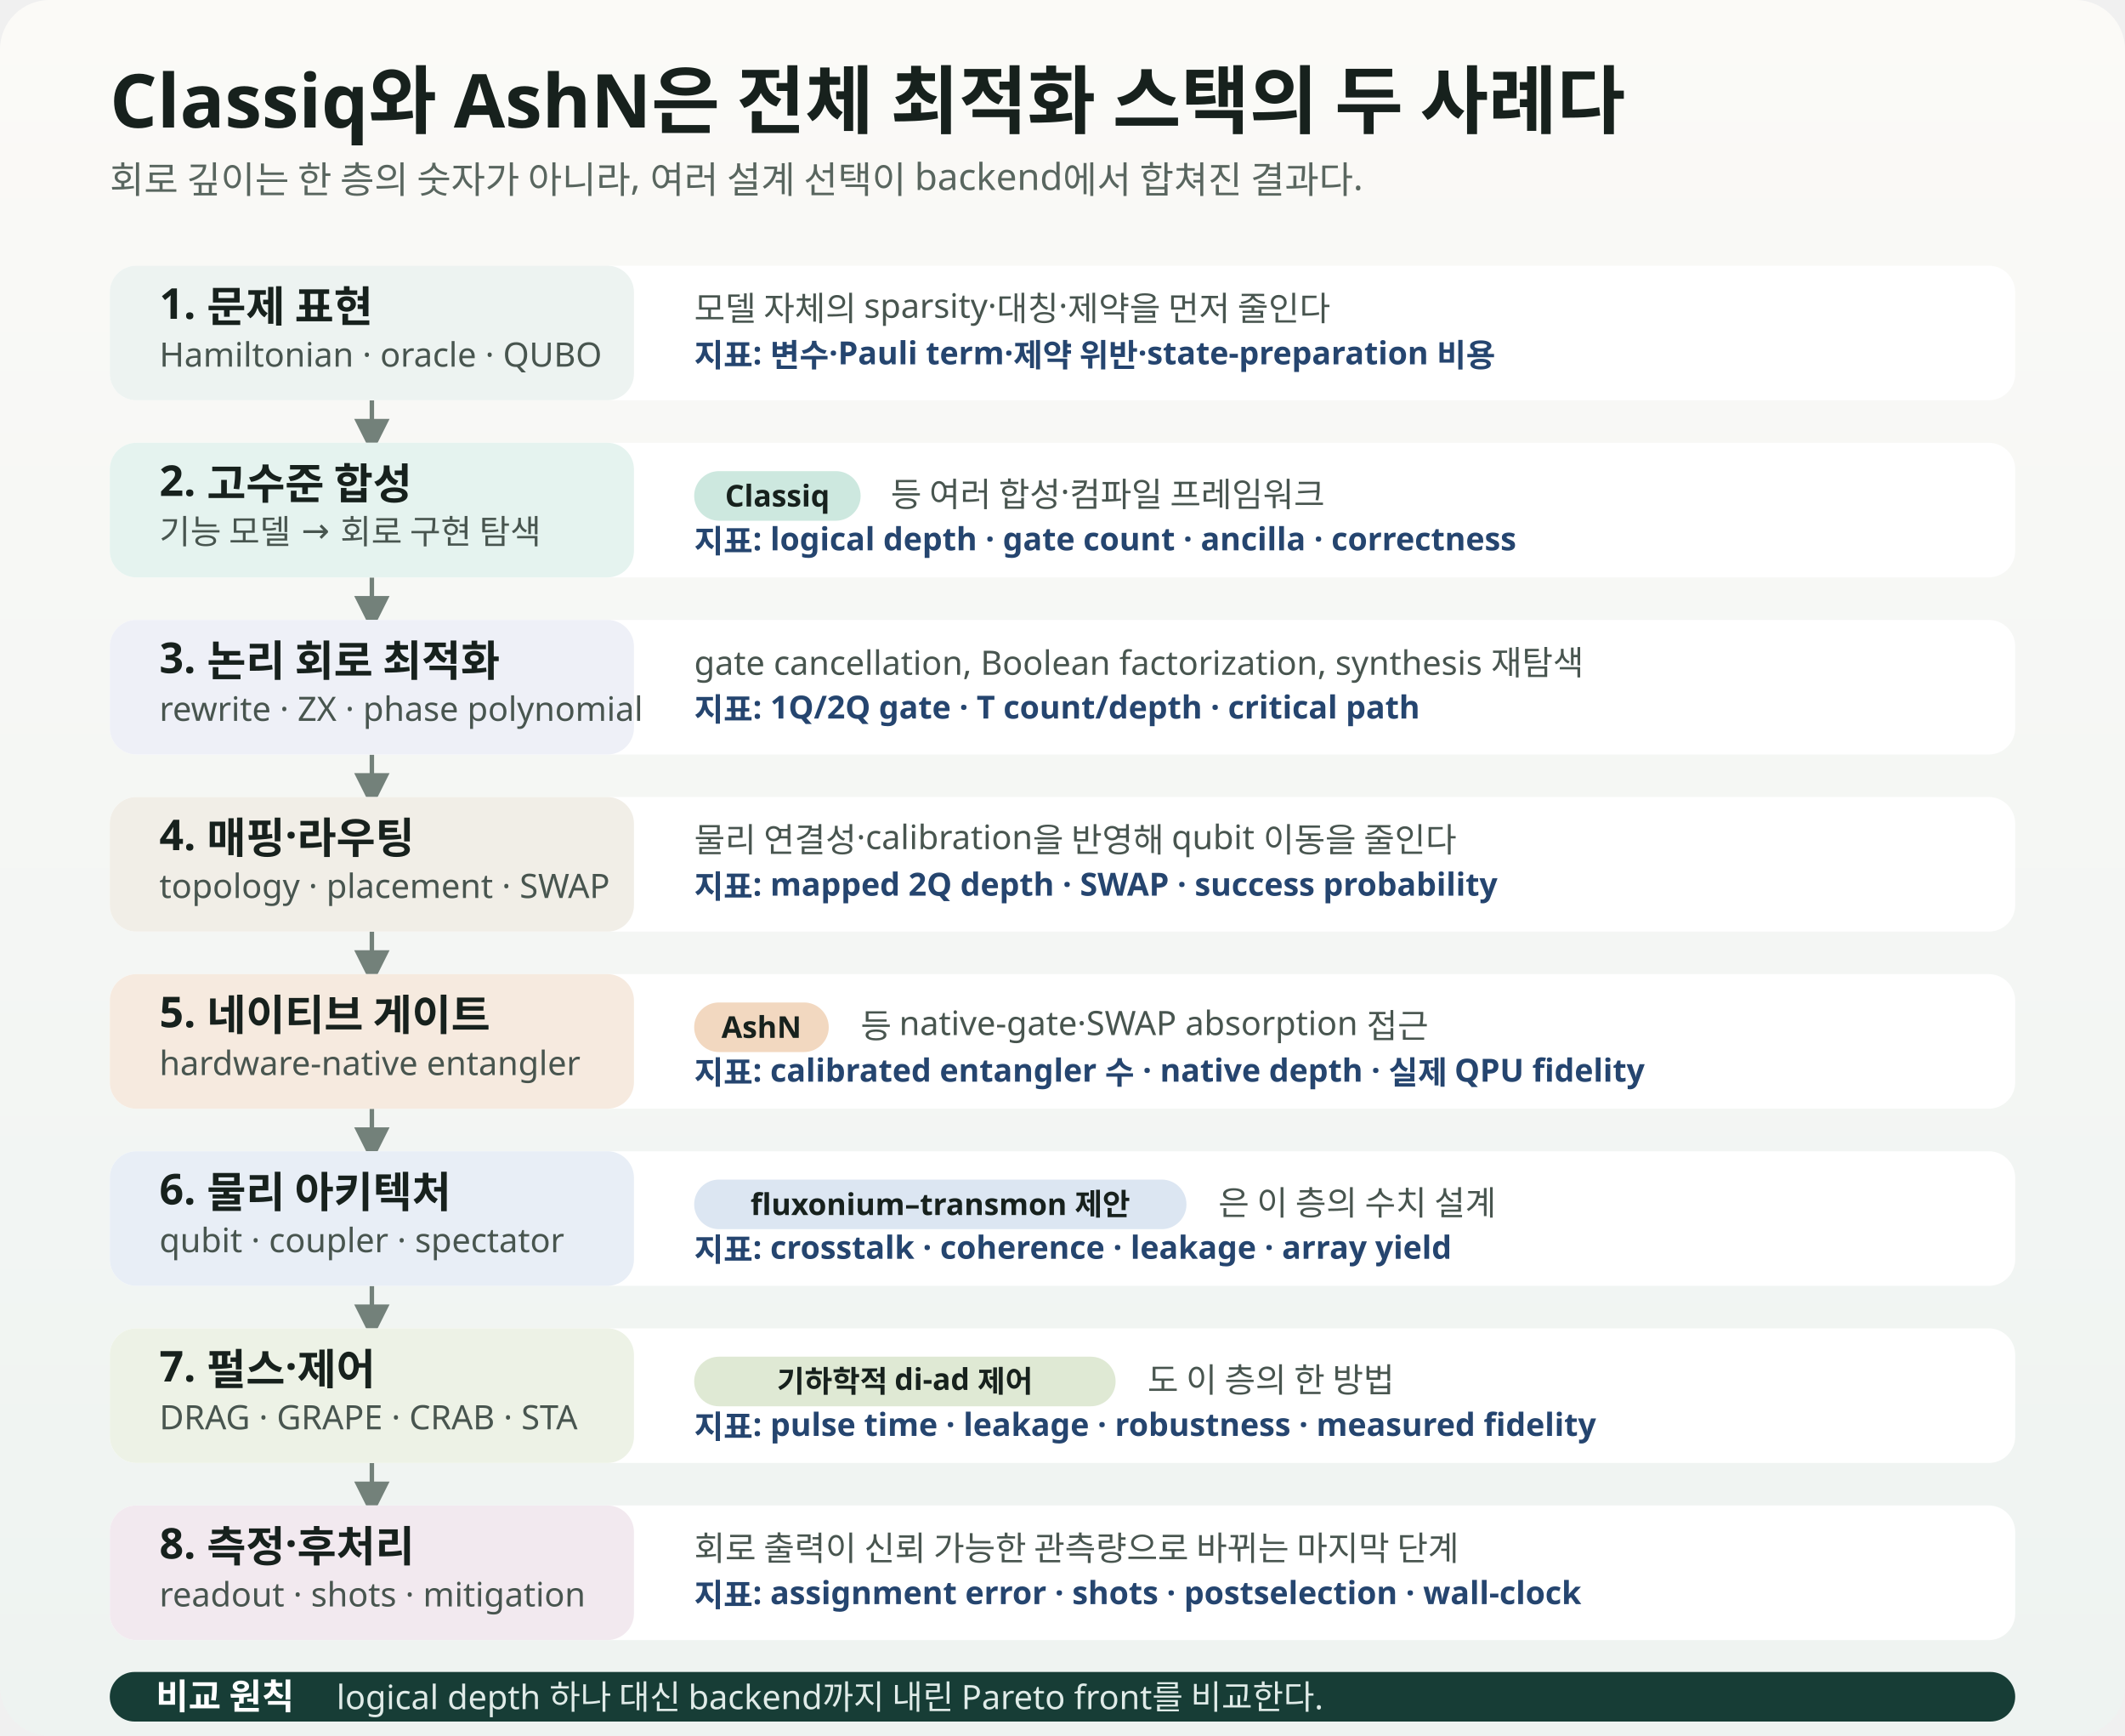
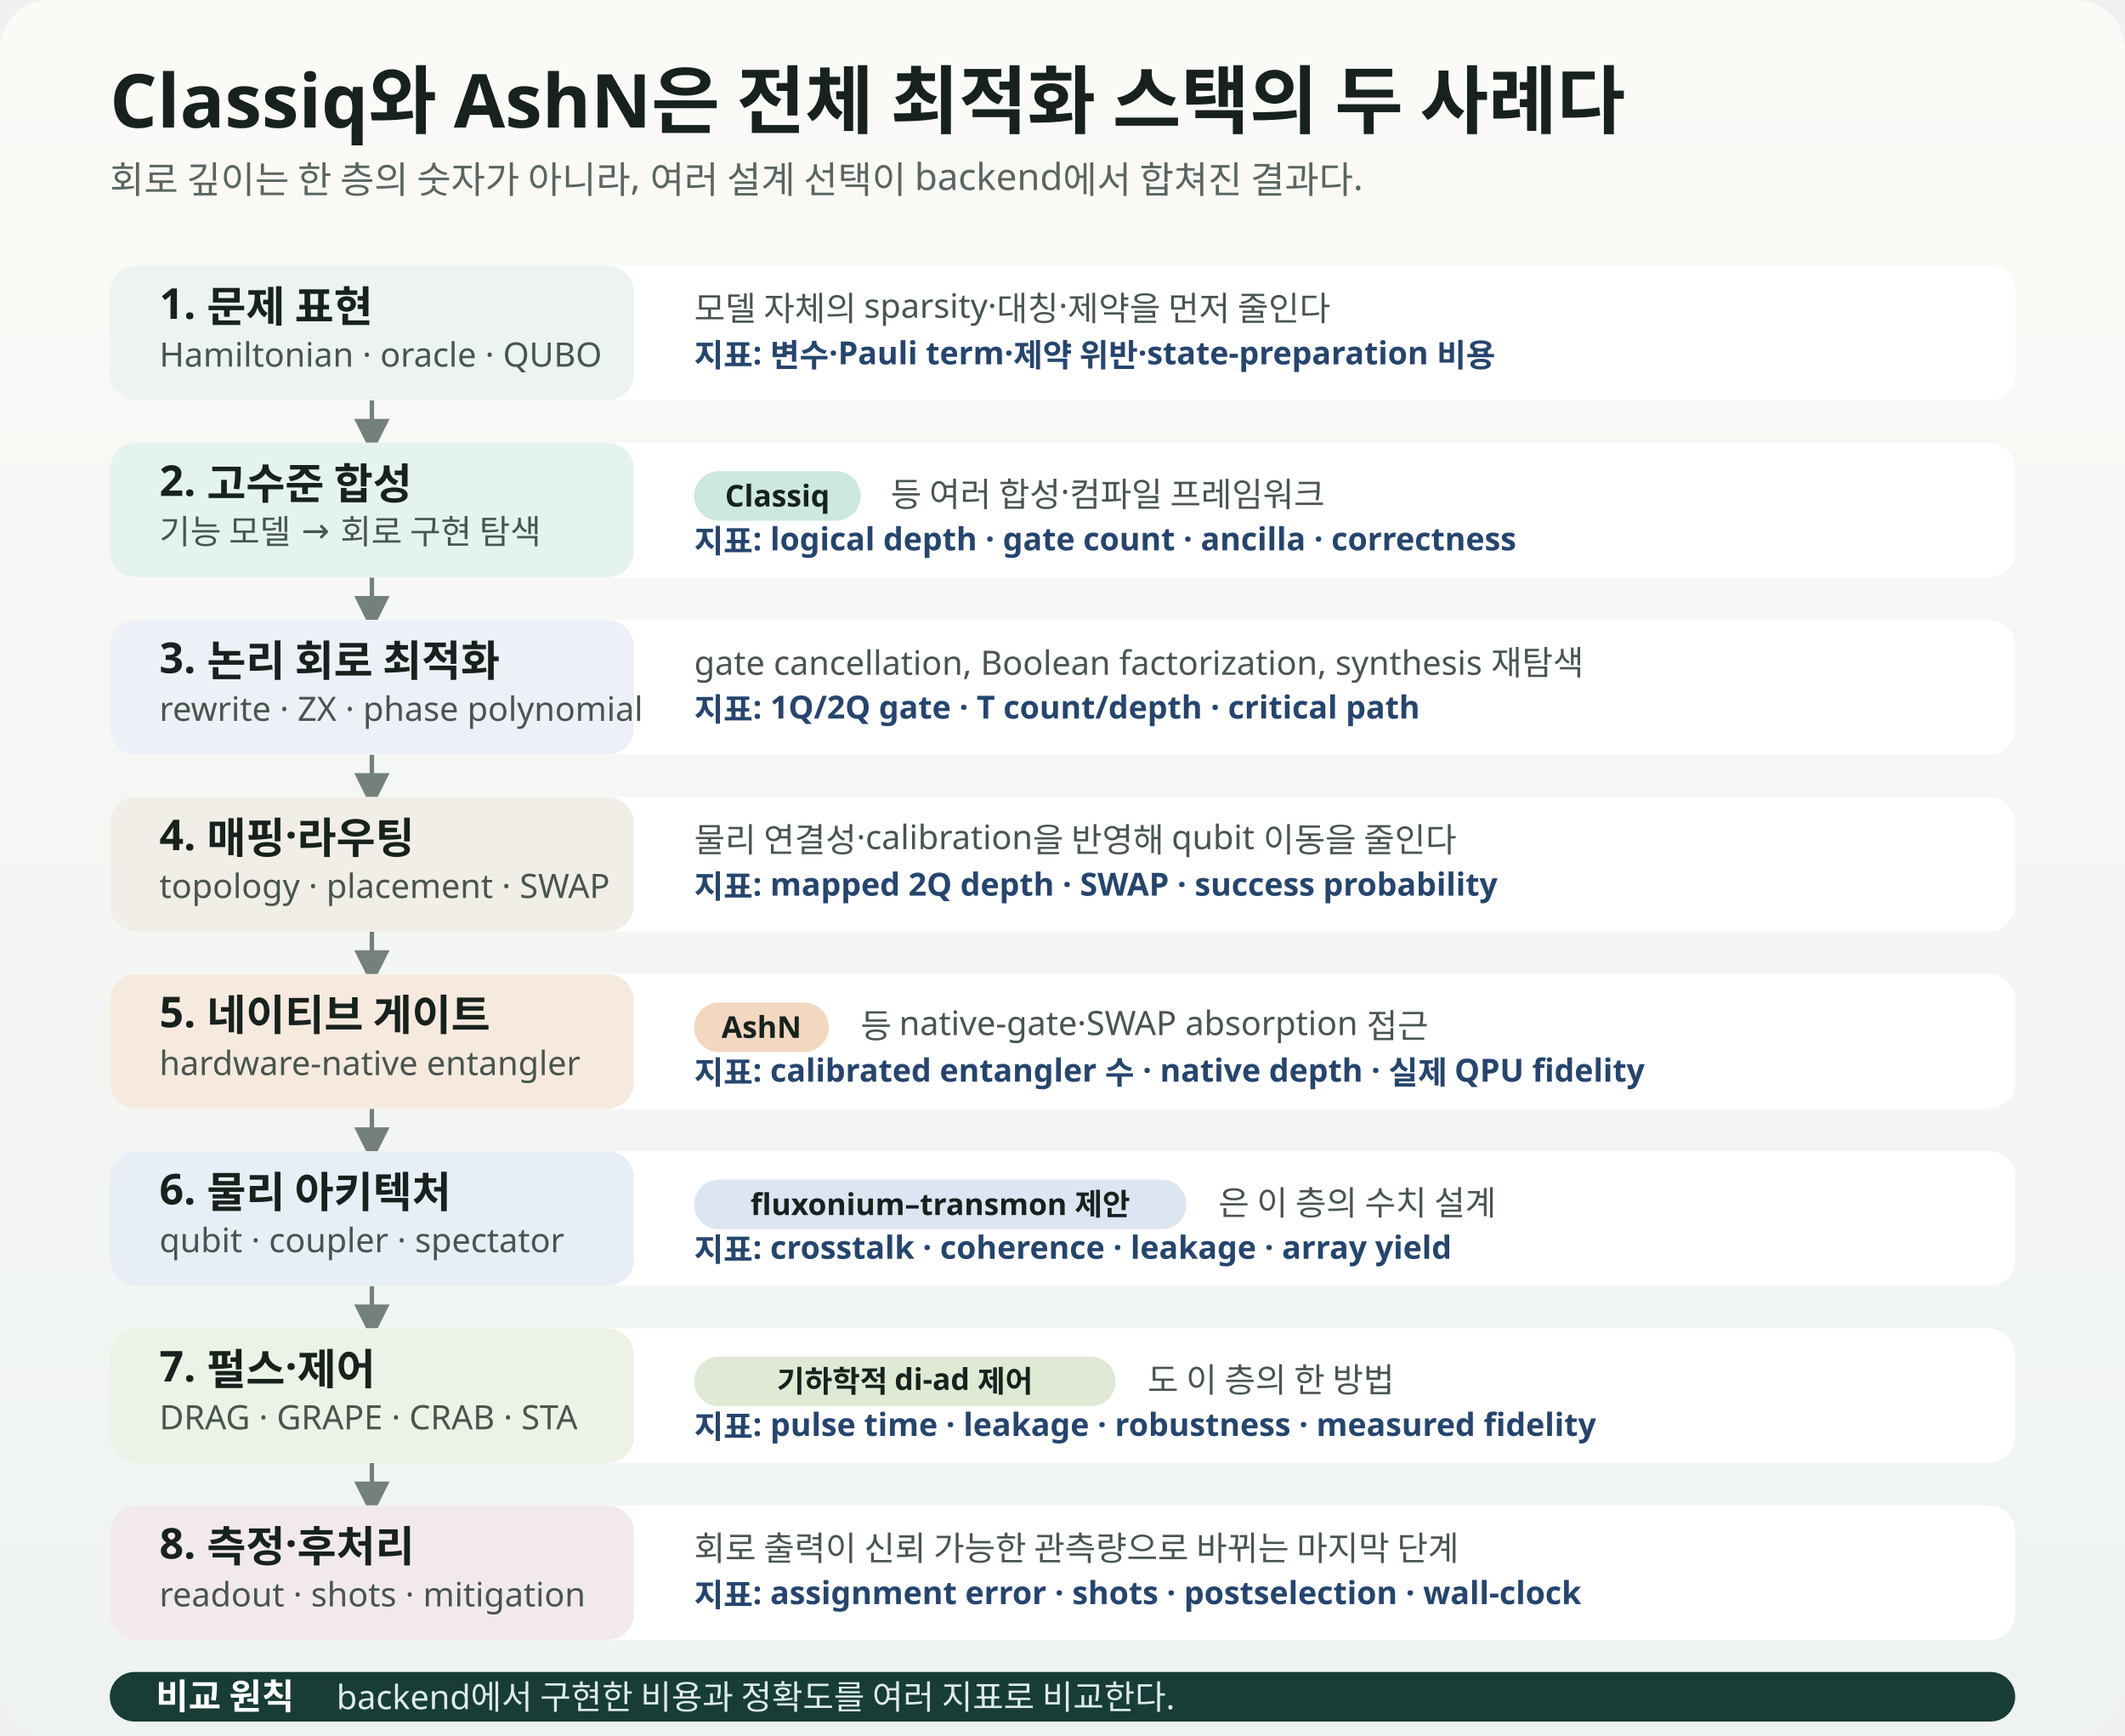
<svg xmlns="http://www.w3.org/2000/svg" width="1200" height="980" viewBox="0 0 1200 980" role="img" aria-labelledby="title desc">
  <defs>
    <linearGradient id="bg" x1="0" y1="0" x2="0" y2="1">
      <stop offset="0" stop-color="#fbfaf7" />
      <stop offset="1" stop-color="#eef3f1" />
    </linearGradient>
    <marker id="arrow" markerWidth="8" markerHeight="8" refX="7" refY="4" orient="auto">
      <path d="M0,0 L8,4 L0,8 Z" fill="#73817a" />
    </marker>
    <style>
      text { font-family: "Noto Sans KR", "Apple SD Gothic Neo", "Malgun Gothic", sans-serif; fill: #17211d; }
      .title { font-size: 42px; font-weight: 700; }
      .subtitle { font-size: 21px; fill: #59665f; }
      .stage { font-size: 24px; font-weight: 700; }
      .examples { font-size: 19px; fill: #48554f; }
      .metric { font-size: 18px; font-weight: 600; fill: #25456f; }
      .tag { font-size: 17px; font-weight: 700; }
      .foot { font-size: 19px; fill: #e0ebe8; }
      .footstrong { font-size: 20px; font-weight: 700; fill: #ffffff; }
    </style>
  </defs>
  <rect width="1200" height="980" rx="28" fill="url(#bg)" />
  <text x="62" y="72" class="title">Classiq와 AshN은 전체 최적화 스택의 두 사례다</text>
  <text x="62" y="109" class="subtitle">회로 깊이는 한 층의 숫자가 아니라, 여러 설계 선택이 backend에서 합쳐진 결과다.</text>
  <g stroke="#73817a" stroke-width="2.5" fill="none" marker-end="url(#arrow)">
    <path d="M210 226 V254" />
    <path d="M210 326 V354" />
    <path d="M210 426 V454" />
    <path d="M210 526 V554" />
    <path d="M210 626 V654" />
    <path d="M210 726 V754" />
    <path d="M210 826 V854" />
  </g>
  <g>
    <rect x="62" y="150" width="1076" height="76" rx="15" fill="#ffffff" />
    <rect x="62" y="150" width="296" height="76" rx="15" fill="#edf3f1" />
    <text x="90" y="180" class="stage">1. 문제 표현</text>
    <text x="90" y="207" class="examples">Hamiltonian · oracle · QUBO</text>
    <text x="392" y="181" class="examples">모델 자체의 sparsity·대칭·제약을 먼저 줄인다</text>
    <text x="392" y="207" class="metric">지표: 변수·Pauli term·제약 위반·state-preparation 비용</text>
    <rect x="62" y="250" width="1076" height="76" rx="15" fill="#ffffff" />
    <rect x="62" y="250" width="296" height="76" rx="15" fill="#e5f3ef" />
    <text x="90" y="280" class="stage">2. 고수준 합성</text>
    <text x="90" y="307" class="examples">기능 모델 → 회로 구현 탐색</text>
    <rect x="392" y="266" width="94" height="28" rx="14" fill="#cde8df" />
    <text x="439" y="286" text-anchor="middle" class="tag" fill="#0f6d62">Classiq</text>
    <text x="503" y="286" class="examples">등 여러 합성·컴파일 프레임워크</text>
    <text x="392" y="312" class="metric">지표: logical depth · gate count · ancilla · correctness</text>
    <rect x="62" y="350" width="1076" height="76" rx="15" fill="#ffffff" />
    <rect x="62" y="350" width="296" height="76" rx="15" fill="#eef0f7" />
    <text x="90" y="380" class="stage">3. 논리 회로 최적화</text>
    <text x="90" y="407" class="examples">rewrite · ZX · phase polynomial</text>
    <text x="392" y="381" class="examples">gate cancellation, Boolean factorization, synthesis 재탐색</text>
    <text x="392" y="407" class="metric">지표: 1Q/2Q gate · T count/depth · critical path</text>
    <rect x="62" y="450" width="1076" height="76" rx="15" fill="#ffffff" />
    <rect x="62" y="450" width="296" height="76" rx="15" fill="#f1eee7" />
    <text x="90" y="480" class="stage">4. 매핑·라우팅</text>
    <text x="90" y="507" class="examples">topology · placement · SWAP</text>
    <text x="392" y="481" class="examples">물리 연결성·calibration을 반영해 qubit 이동을 줄인다</text>
    <text x="392" y="507" class="metric">지표: mapped 2Q depth · SWAP · success probability</text>
    <rect x="62" y="550" width="1076" height="76" rx="15" fill="#ffffff" />
    <rect x="62" y="550" width="296" height="76" rx="15" fill="#f6eadf" />
    <text x="90" y="580" class="stage">5. 네이티브 게이트</text>
    <text x="90" y="607" class="examples">hardware-native entangler</text>
    <rect x="392" y="566" width="76" height="28" rx="14" fill="#f2d8c0" />
    <text x="430" y="586" text-anchor="middle" class="tag" fill="#955013">AshN</text>
    <text x="486" y="586" class="examples">등 native-gate·SWAP absorption 접근</text>
    <text x="392" y="612" class="metric">지표: calibrated entangler 수 · native depth · 실제 QPU fidelity</text>
    <rect x="62" y="650" width="1076" height="76" rx="15" fill="#ffffff" />
    <rect x="62" y="650" width="296" height="76" rx="15" fill="#e8eef6" />
    <text x="90" y="680" class="stage">6. 물리 아키텍처</text>
    <text x="90" y="707" class="examples">qubit · coupler · spectator</text>
    <rect x="392" y="666" width="278" height="28" rx="14" fill="#dce6f2" />
    <text x="531" y="686" text-anchor="middle" class="tag" fill="#315887">fluxonium–transmon 제안</text>
    <text x="688" y="686" class="examples">은 이 층의 수치 설계</text>
    <text x="392" y="712" class="metric">지표: crosstalk · coherence · leakage · array yield</text>
    <rect x="62" y="750" width="1076" height="76" rx="15" fill="#ffffff" />
    <rect x="62" y="750" width="296" height="76" rx="15" fill="#edf2e6" />
    <text x="90" y="780" class="stage">7. 펄스·제어</text>
    <text x="90" y="807" class="examples">DRAG · GRAPE · CRAB · STA</text>
    <rect x="392" y="766" width="238" height="28" rx="14" fill="#dfe9d4" />
    <text x="511" y="786" text-anchor="middle" class="tag" fill="#4c6635">기하학적 di-ad 제어</text>
    <text x="648" y="786" class="examples">도 이 층의 한 방법</text>
    <text x="392" y="812" class="metric">지표: pulse time · leakage · robustness · measured fidelity</text>
    <rect x="62" y="850" width="1076" height="76" rx="15" fill="#ffffff" />
    <rect x="62" y="850" width="296" height="76" rx="15" fill="#f2e9ef" />
    <text x="90" y="880" class="stage">8. 측정·후처리</text>
    <text x="90" y="907" class="examples">readout · shots · mitigation</text>
    <text x="392" y="881" class="examples">회로 출력이 신뢰 가능한 관측량으로 바뀌는 마지막 단계</text>
    <text x="392" y="907" class="metric">지표: assignment error · shots · postselection · wall-clock</text>
  </g>
  <rect x="62" y="944" width="1076" height="28" rx="14" fill="#173d36" />
  <text x="88" y="965" class="footstrong">비교 원칙</text>
-   <text x="190" y="965" class="foot">logical depth 하나 대신 backend까지 내린 Pareto front를 비교한다.</text>
+   <text x="190" y="965" class="foot">backend에서 구현한 비용과 정확도를 여러 지표로 비교한다.</text>
</svg>
